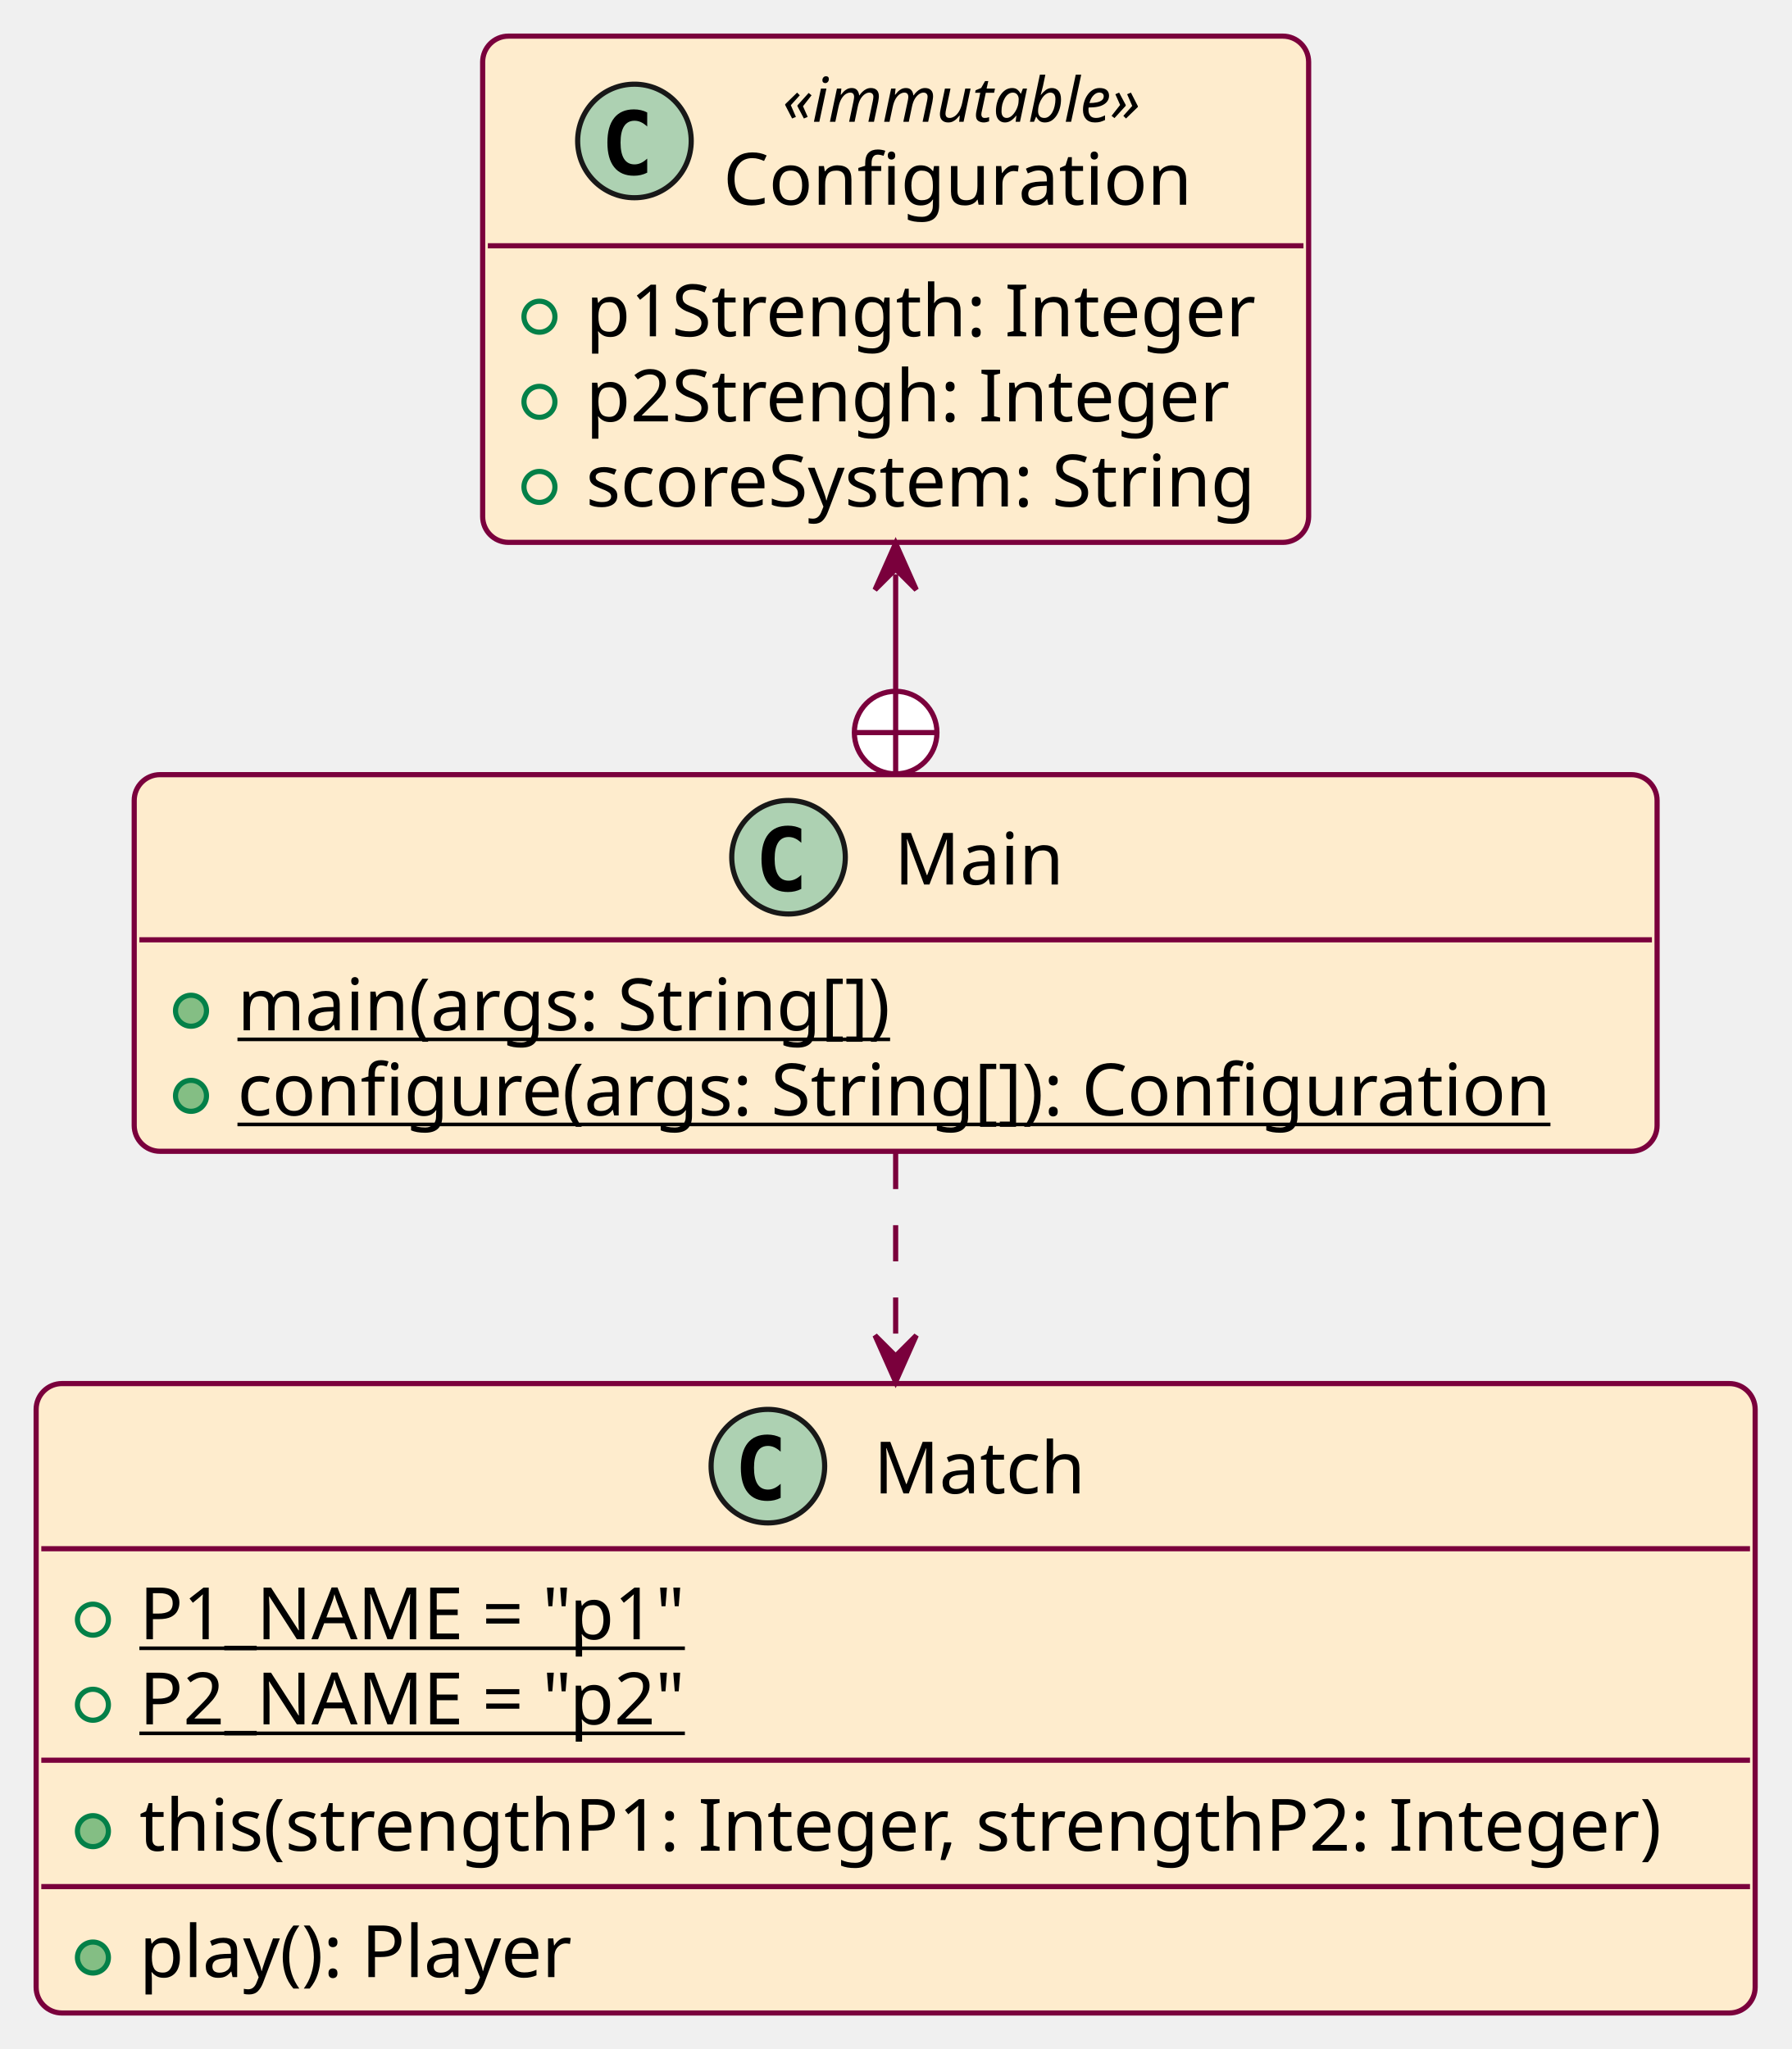
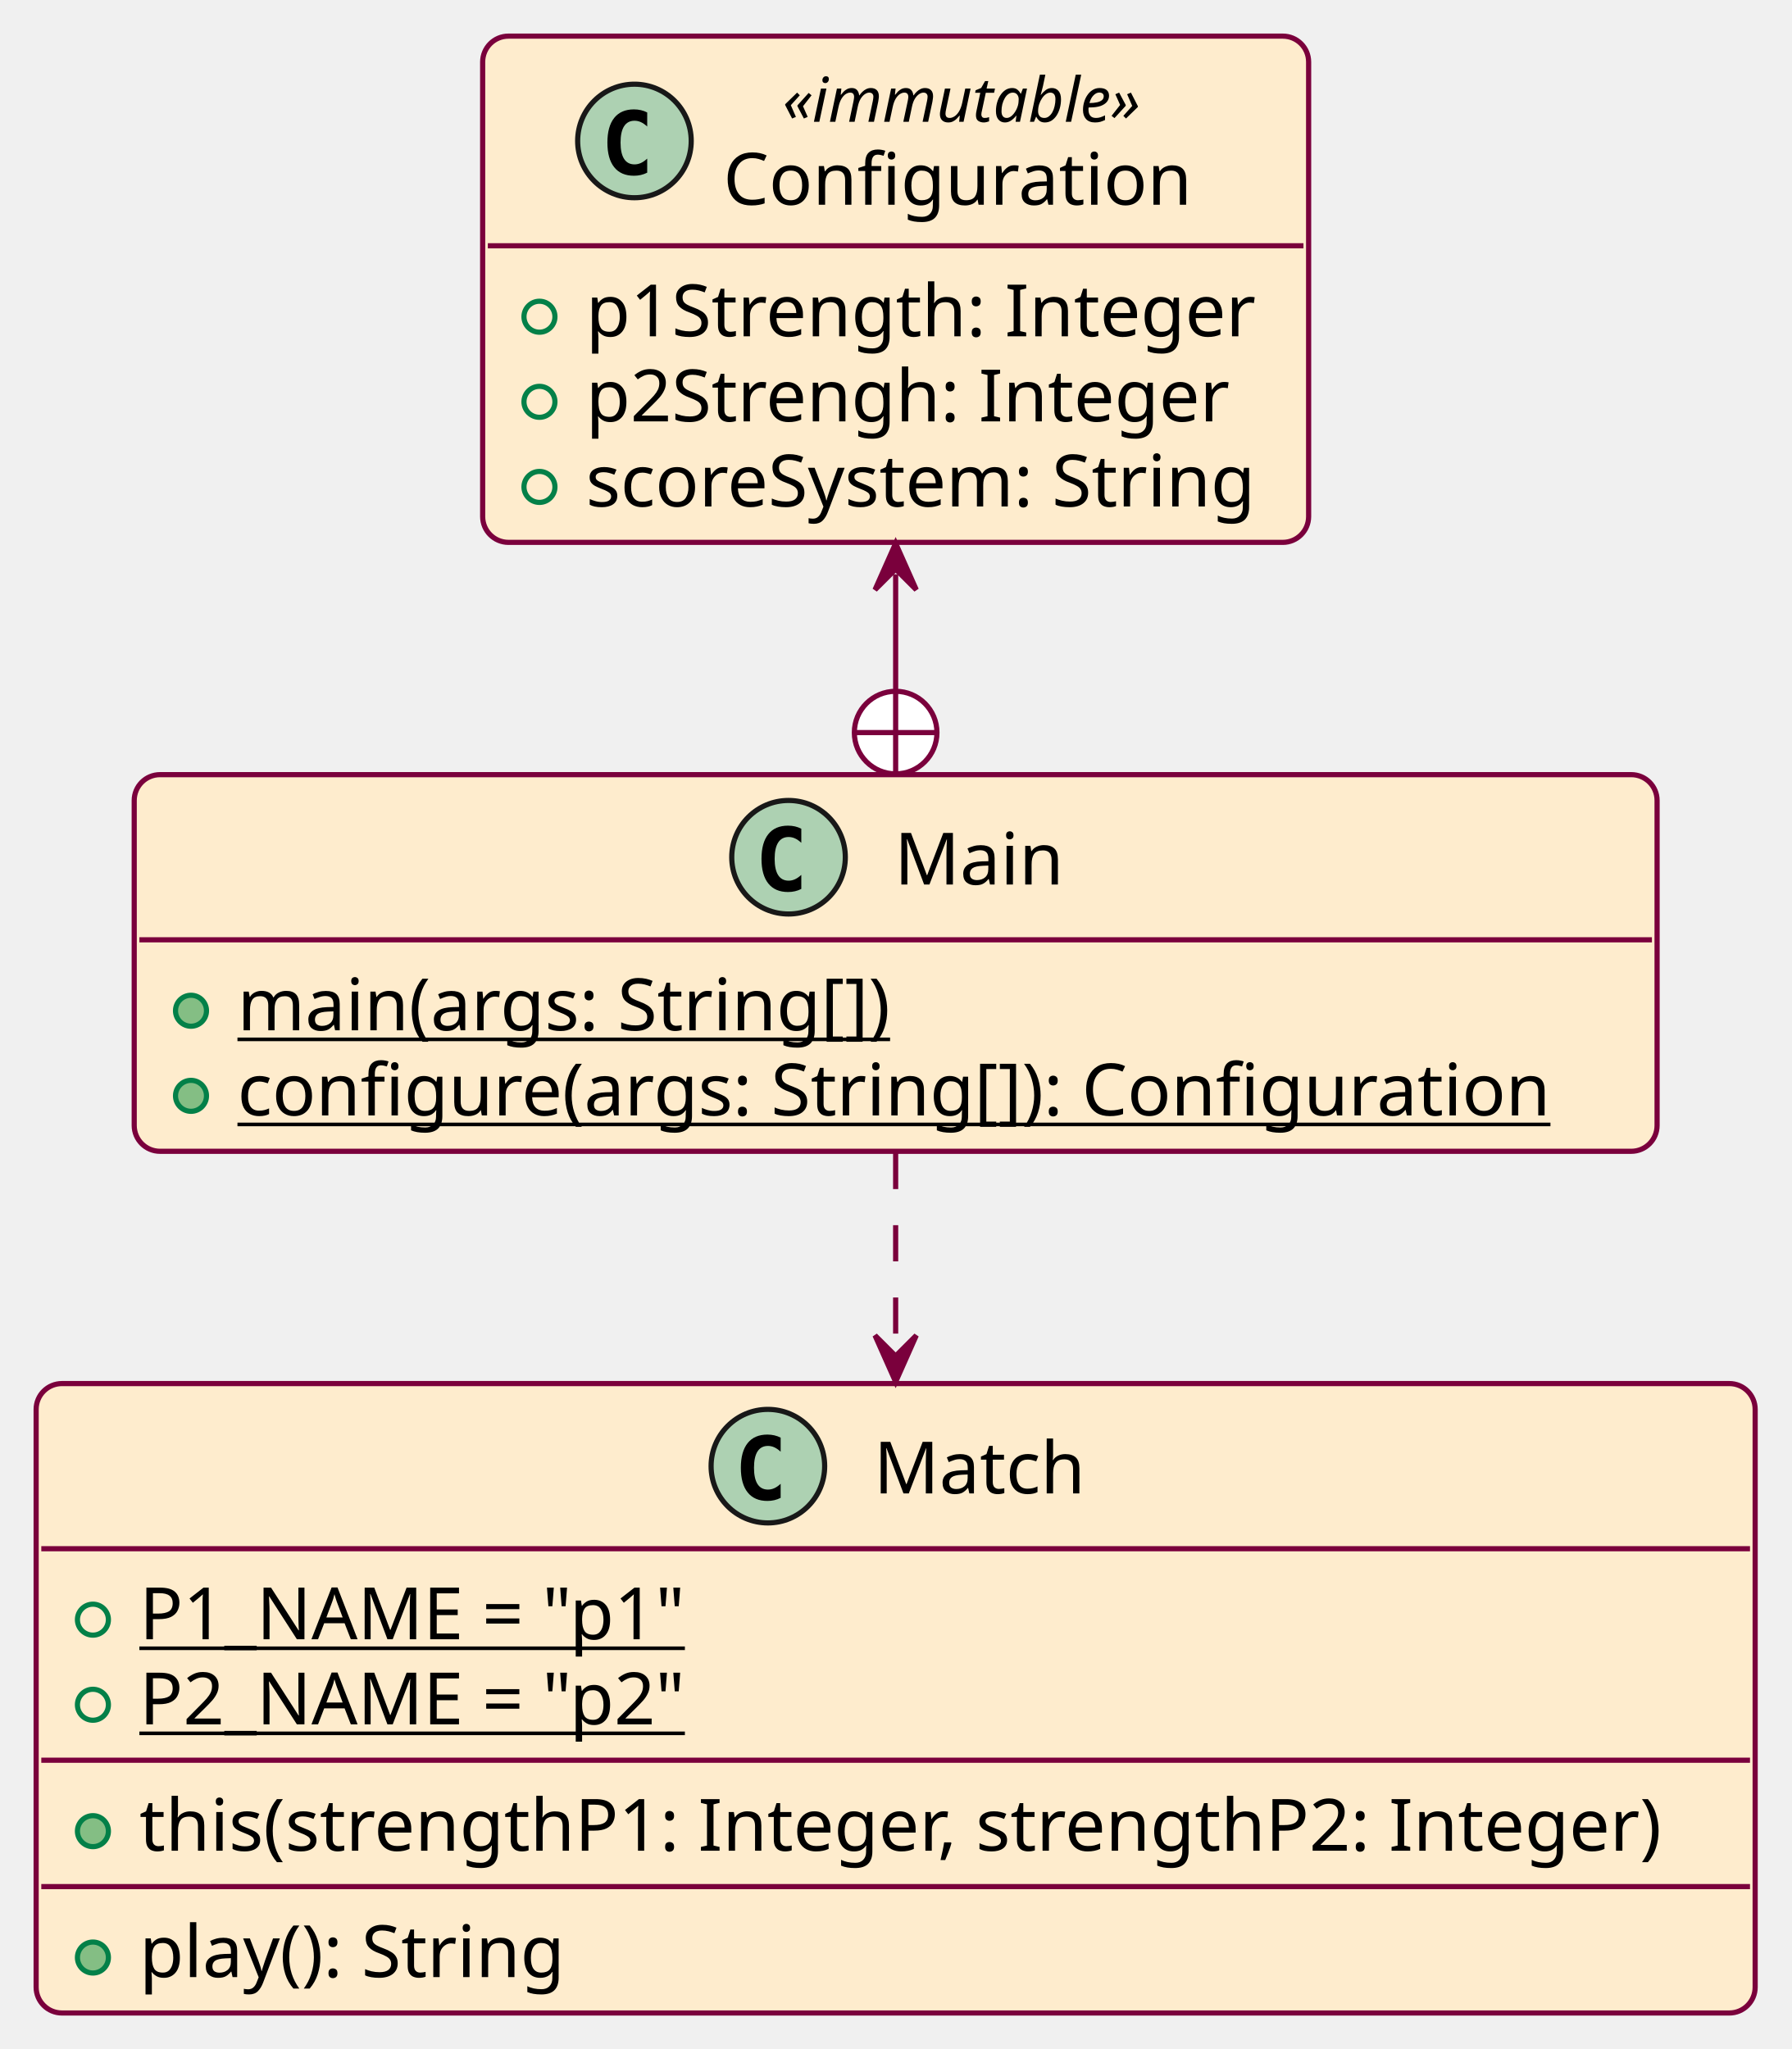
<svg xmlns="http://www.w3.org/2000/svg" contentStyleType="text/css" height="397px" preserveAspectRatio="none" style="width:347px;height:397px;background:#FFFFFF;" version="1.1" viewBox="0 0 347 397" width="347px" zoomAndPan="magnify">
  <defs />
  <g>
    <g id="elem_Main">
      <rect codeLine="2" fill="#FEECCD" height="72.977" id="Main" rx="5" ry="5" style="stroke:#7A003C;stroke-width:1.0;" width="295" x="26" y="150.09" />
      <ellipse cx="152.75" cy="166.09" fill="#ADD1B2" rx="11" ry="11" style="stroke:#181818;stroke-width:1.0;" />
      <path d="M155.223,172.233 Q154.642,172.532 154.003,172.681 Q153.364,172.831 152.658,172.831 Q150.151,172.831 148.832,171.179 Q147.512,169.527 147.512,166.406 Q147.512,163.276 148.832,161.625 Q150.151,159.973 152.658,159.973 Q153.364,159.973 154.011,160.122 Q154.659,160.272 155.223,160.571 L155.223,163.293 Q154.592,162.712 153.999,162.442 Q153.405,162.173 152.774,162.173 Q151.43,162.173 150.745,163.239 Q150.06,164.306 150.06,166.406 Q150.06,168.498 150.745,169.564 Q151.43,170.631 152.774,170.631 Q153.405,170.631 153.999,170.361 Q154.592,170.091 155.223,169.51 Z " fill="#000000" />
      <text fill="#000000" font-family="sans-serif" font-size="14" lengthAdjust="spacing" textLength="33" x="173.25" y="171.381">Main</text>
      <line style="stroke:#7A003C;stroke-width:1.0;" x1="27" x2="320" y1="182.09" y2="182.09" />
      <ellipse cx="37" cy="195.834" fill="#84BE84" rx="3" ry="3" style="stroke:#038048;stroke-width:1.0;" />
      <text fill="#000000" font-family="sans-serif" font-size="14" lengthAdjust="spacing" text-decoration="underline" textLength="133" x="46" y="199.625">main(args: String[])</text>
      <ellipse cx="37" cy="212.322" fill="#84BE84" rx="3" ry="3" style="stroke:#038048;stroke-width:1.0;" />
      <text fill="#000000" font-family="sans-serif" font-size="14" lengthAdjust="spacing" text-decoration="underline" textLength="269" x="46" y="216.113">configure(args: String[]): Configuration</text>
    </g>
    <g id="elem_Configuration">
      <rect codeLine="7" fill="#FEECCD" height="98.086" id="Configuration" rx="5" ry="5" style="stroke:#7A003C;stroke-width:1.0;" width="160" x="93.5" y="7" />
      <ellipse cx="122.9" cy="27.311" fill="#ADD1B2" rx="11" ry="11" style="stroke:#181818;stroke-width:1.0;" />
      <path d="M125.373,33.454 Q124.792,33.752 124.153,33.902 Q123.514,34.051 122.808,34.051 Q120.301,34.051 118.981,32.399 Q117.662,30.748 117.662,27.627 Q117.662,24.497 118.981,22.845 Q120.301,21.193 122.808,21.193 Q123.514,21.193 124.161,21.343 Q124.809,21.492 125.373,21.791 L125.373,24.514 Q124.742,23.933 124.149,23.663 Q123.555,23.393 122.924,23.393 Q121.58,23.393 120.895,24.46 Q120.21,25.526 120.21,27.627 Q120.21,29.718 120.895,30.785 Q121.58,31.852 122.924,31.852 Q123.555,31.852 124.149,31.582 Q124.742,31.312 125.373,30.731 Z " fill="#000000" />
      <text fill="#000000" font-family="sans-serif" font-size="12" font-style="italic" lengthAdjust="spacing" textLength="73" x="151.6" y="23.602">«immutable»</text>
      <text fill="#000000" font-family="sans-serif" font-size="14" lengthAdjust="spacing" textLength="96" x="140.1" y="39.668">Configuration</text>
      <line style="stroke:#7A003C;stroke-width:1.0;" x1="94.5" x2="252.5" y1="47.621" y2="47.621" />
      <ellipse cx="104.5" cy="61.365" fill="none" rx="3" ry="3" style="stroke:#038048;stroke-width:1.0;" />
      <text fill="#000000" font-family="sans-serif" font-size="14" lengthAdjust="spacing" textLength="134" x="113.5" y="65.156">p1Strength: Integer</text>
      <ellipse cx="104.5" cy="77.853" fill="none" rx="3" ry="3" style="stroke:#038048;stroke-width:1.0;" />
      <text fill="#000000" font-family="sans-serif" font-size="14" lengthAdjust="spacing" textLength="129" x="113.5" y="81.644">p2Strengh: Integer</text>
      <ellipse cx="104.5" cy="94.342" fill="none" rx="3" ry="3" style="stroke:#038048;stroke-width:1.0;" />
      <text fill="#000000" font-family="sans-serif" font-size="14" lengthAdjust="spacing" textLength="134" x="113.5" y="98.133">scoreSystem: String</text>
    </g>
    <g id="elem_Match">
      <rect codeLine="16" fill="#FEECCD" height="121.953" id="Match" rx="5" ry="5" style="stroke:#7A003C;stroke-width:1.0;" width="333" x="7" y="268.07" />
      <ellipse cx="148.75" cy="284.07" fill="#ADD1B2" rx="11" ry="11" style="stroke:#181818;stroke-width:1.0;" />
      <path d="M151.223,290.213 Q150.642,290.512 150.003,290.661 Q149.364,290.811 148.658,290.811 Q146.151,290.811 144.832,289.159 Q143.512,287.507 143.512,284.386 Q143.512,281.257 144.832,279.605 Q146.151,277.953 148.658,277.953 Q149.364,277.953 150.011,278.102 Q150.659,278.252 151.223,278.55 L151.223,281.273 Q150.592,280.692 149.999,280.422 Q149.405,280.152 148.774,280.152 Q147.43,280.152 146.745,281.219 Q146.06,282.286 146.06,284.386 Q146.06,286.478 146.745,287.544 Q147.43,288.611 148.774,288.611 Q149.405,288.611 149.999,288.341 Q150.592,288.072 151.223,287.49 Z " fill="#000000" />
      <text fill="#000000" font-family="sans-serif" font-size="14" lengthAdjust="spacing" textLength="41" x="169.25" y="289.361">Match</text>
      <line style="stroke:#7A003C;stroke-width:1.0;" x1="8" x2="339" y1="300.07" y2="300.07" />
      <ellipse cx="18" cy="313.814" fill="none" rx="3" ry="3" style="stroke:#038048;stroke-width:1.0;" />
      <text fill="#000000" font-family="sans-serif" font-size="14" lengthAdjust="spacing" text-decoration="underline" textLength="111" x="27" y="317.605">P1_NAME = "p1"</text>
      <ellipse cx="18" cy="330.302" fill="none" rx="3" ry="3" style="stroke:#038048;stroke-width:1.0;" />
      <text fill="#000000" font-family="sans-serif" font-size="14" lengthAdjust="spacing" text-decoration="underline" textLength="111" x="27" y="334.093">P2_NAME = "p2"</text>
      <line style="stroke:#7A003C;stroke-width:1.0;" x1="8" x2="339" y1="341.047" y2="341.047" />
      <ellipse cx="18" cy="354.791" fill="#84BE84" rx="3" ry="3" style="stroke:#038048;stroke-width:1.0;" />
      <text fill="#000000" font-family="sans-serif" font-size="14" lengthAdjust="spacing" textLength="307" x="27" y="358.582">this(strengthP1: Integer, strengthP2: Integer)</text>
      <line style="stroke:#7A003C;stroke-width:1.0;" x1="8" x2="339" y1="365.535" y2="365.535" />
      <ellipse cx="18" cy="379.279" fill="#84BE84" rx="3" ry="3" style="stroke:#038048;stroke-width:1.0;" />
-       <text fill="#000000" font-family="sans-serif" font-size="14" lengthAdjust="spacing" textLength="87" x="27" y="383.07">play(): Player</text>
+       <text fill="#000000" font-family="sans-serif" font-size="14" lengthAdjust="spacing" textLength="87" x="27" y="383.07">play(): String</text>
    </g>
    <g id="link_Configuration_Main">
      <path codeLine="13" d="M173.5,111.27 C173.5,126.09 173.5,120.12 173.5,133.94 " fill="none" id="Configuration-Main" style="stroke:#7A003C;stroke-width:1.0;" />
      <polygon fill="#7A003C" points="173.5,105.27,169.5,114.27,173.5,110.27,177.5,114.27,173.5,105.27" style="stroke:#7A003C;stroke-width:1.0;" />
      <ellipse cx="173.5" cy="141.94" fill="#FFFFFF" rx="8" ry="8" style="stroke:#7A003C;stroke-width:1.0;" />
      <line style="stroke:#7A003C;stroke-width:1.0;" x1="173.5" x2="173.5" y1="133.94" y2="149.94" />
      <line style="stroke:#7A003C;stroke-width:1.0;" x1="181.5" x2="165.5" y1="141.94" y2="141.94" />
    </g>
    <g id="link_Main_Match">
      <path codeLine="25" d="M173.5,223.39 C173.5,236.88 173.5,246.62 173.5,261.74 " fill="none" id="Main-to-Match" style="stroke:#7A003C;stroke-width:1.0;stroke-dasharray:7.0,7.0;" />
      <polygon fill="#7A003C" points="173.5,267.74,177.5,258.74,173.5,262.74,169.5,258.74,173.5,267.74" style="stroke:#7A003C;stroke-width:1.0;" />
    </g>
  </g>
</svg>
